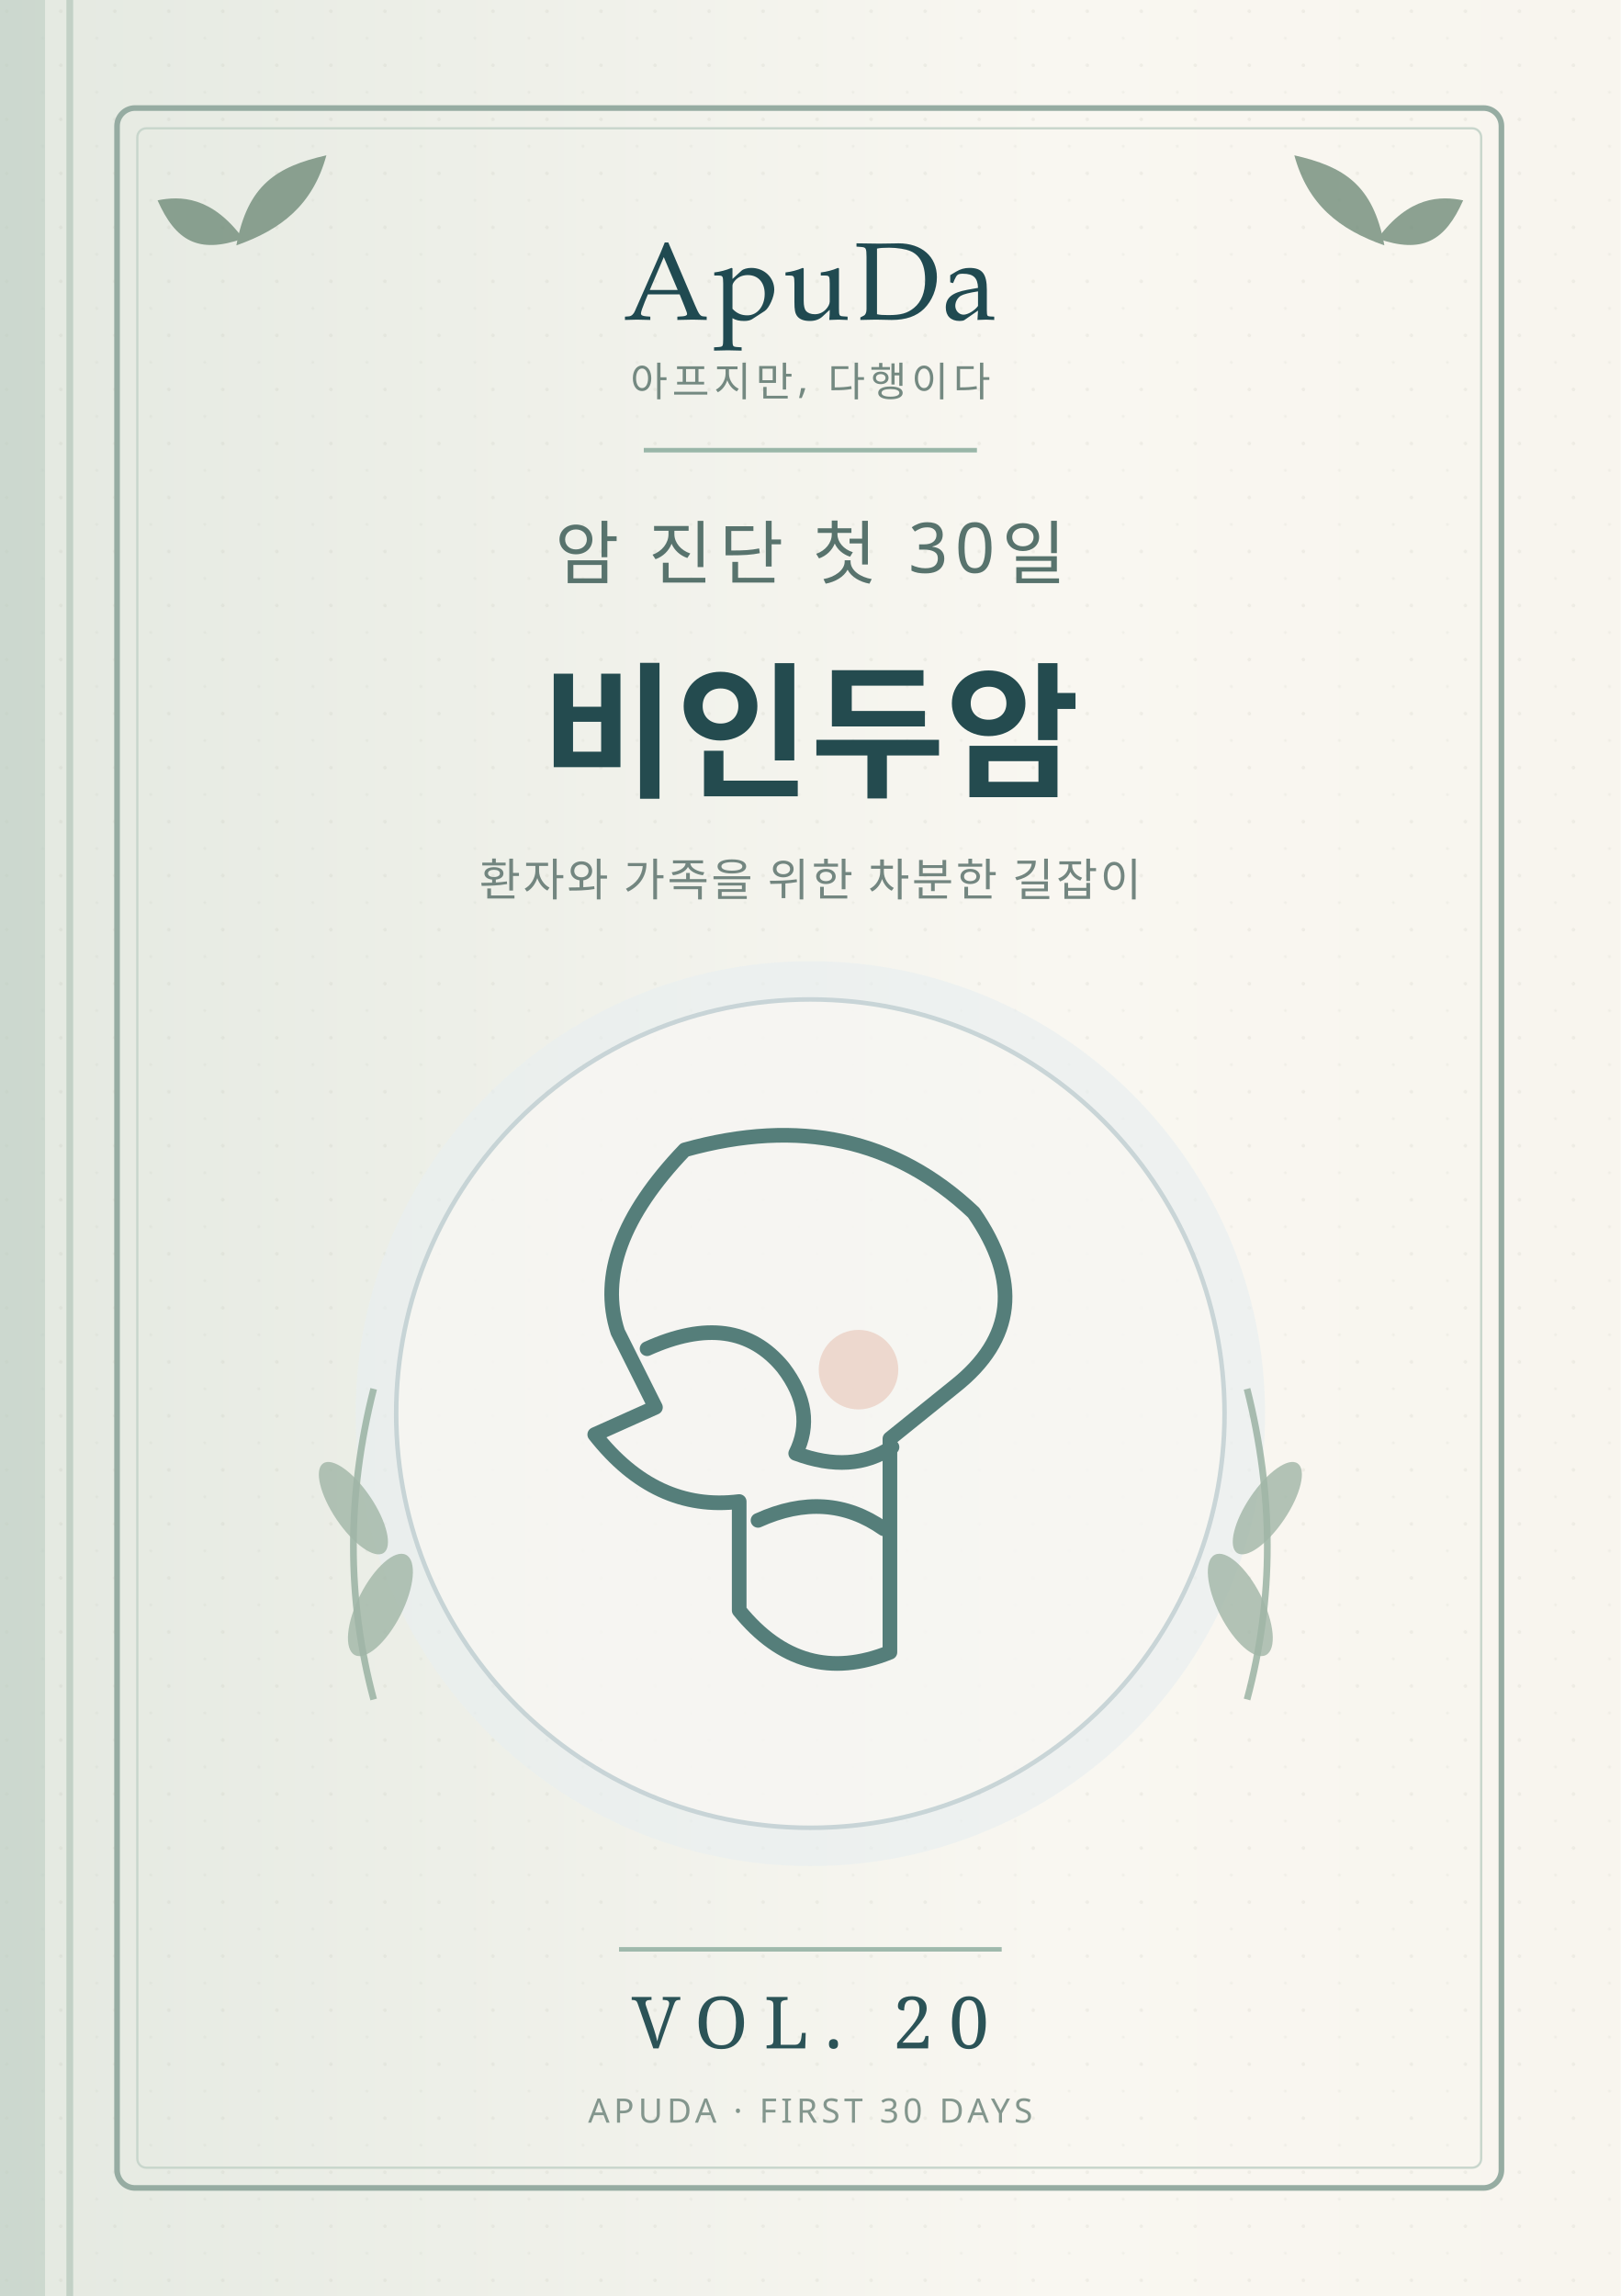
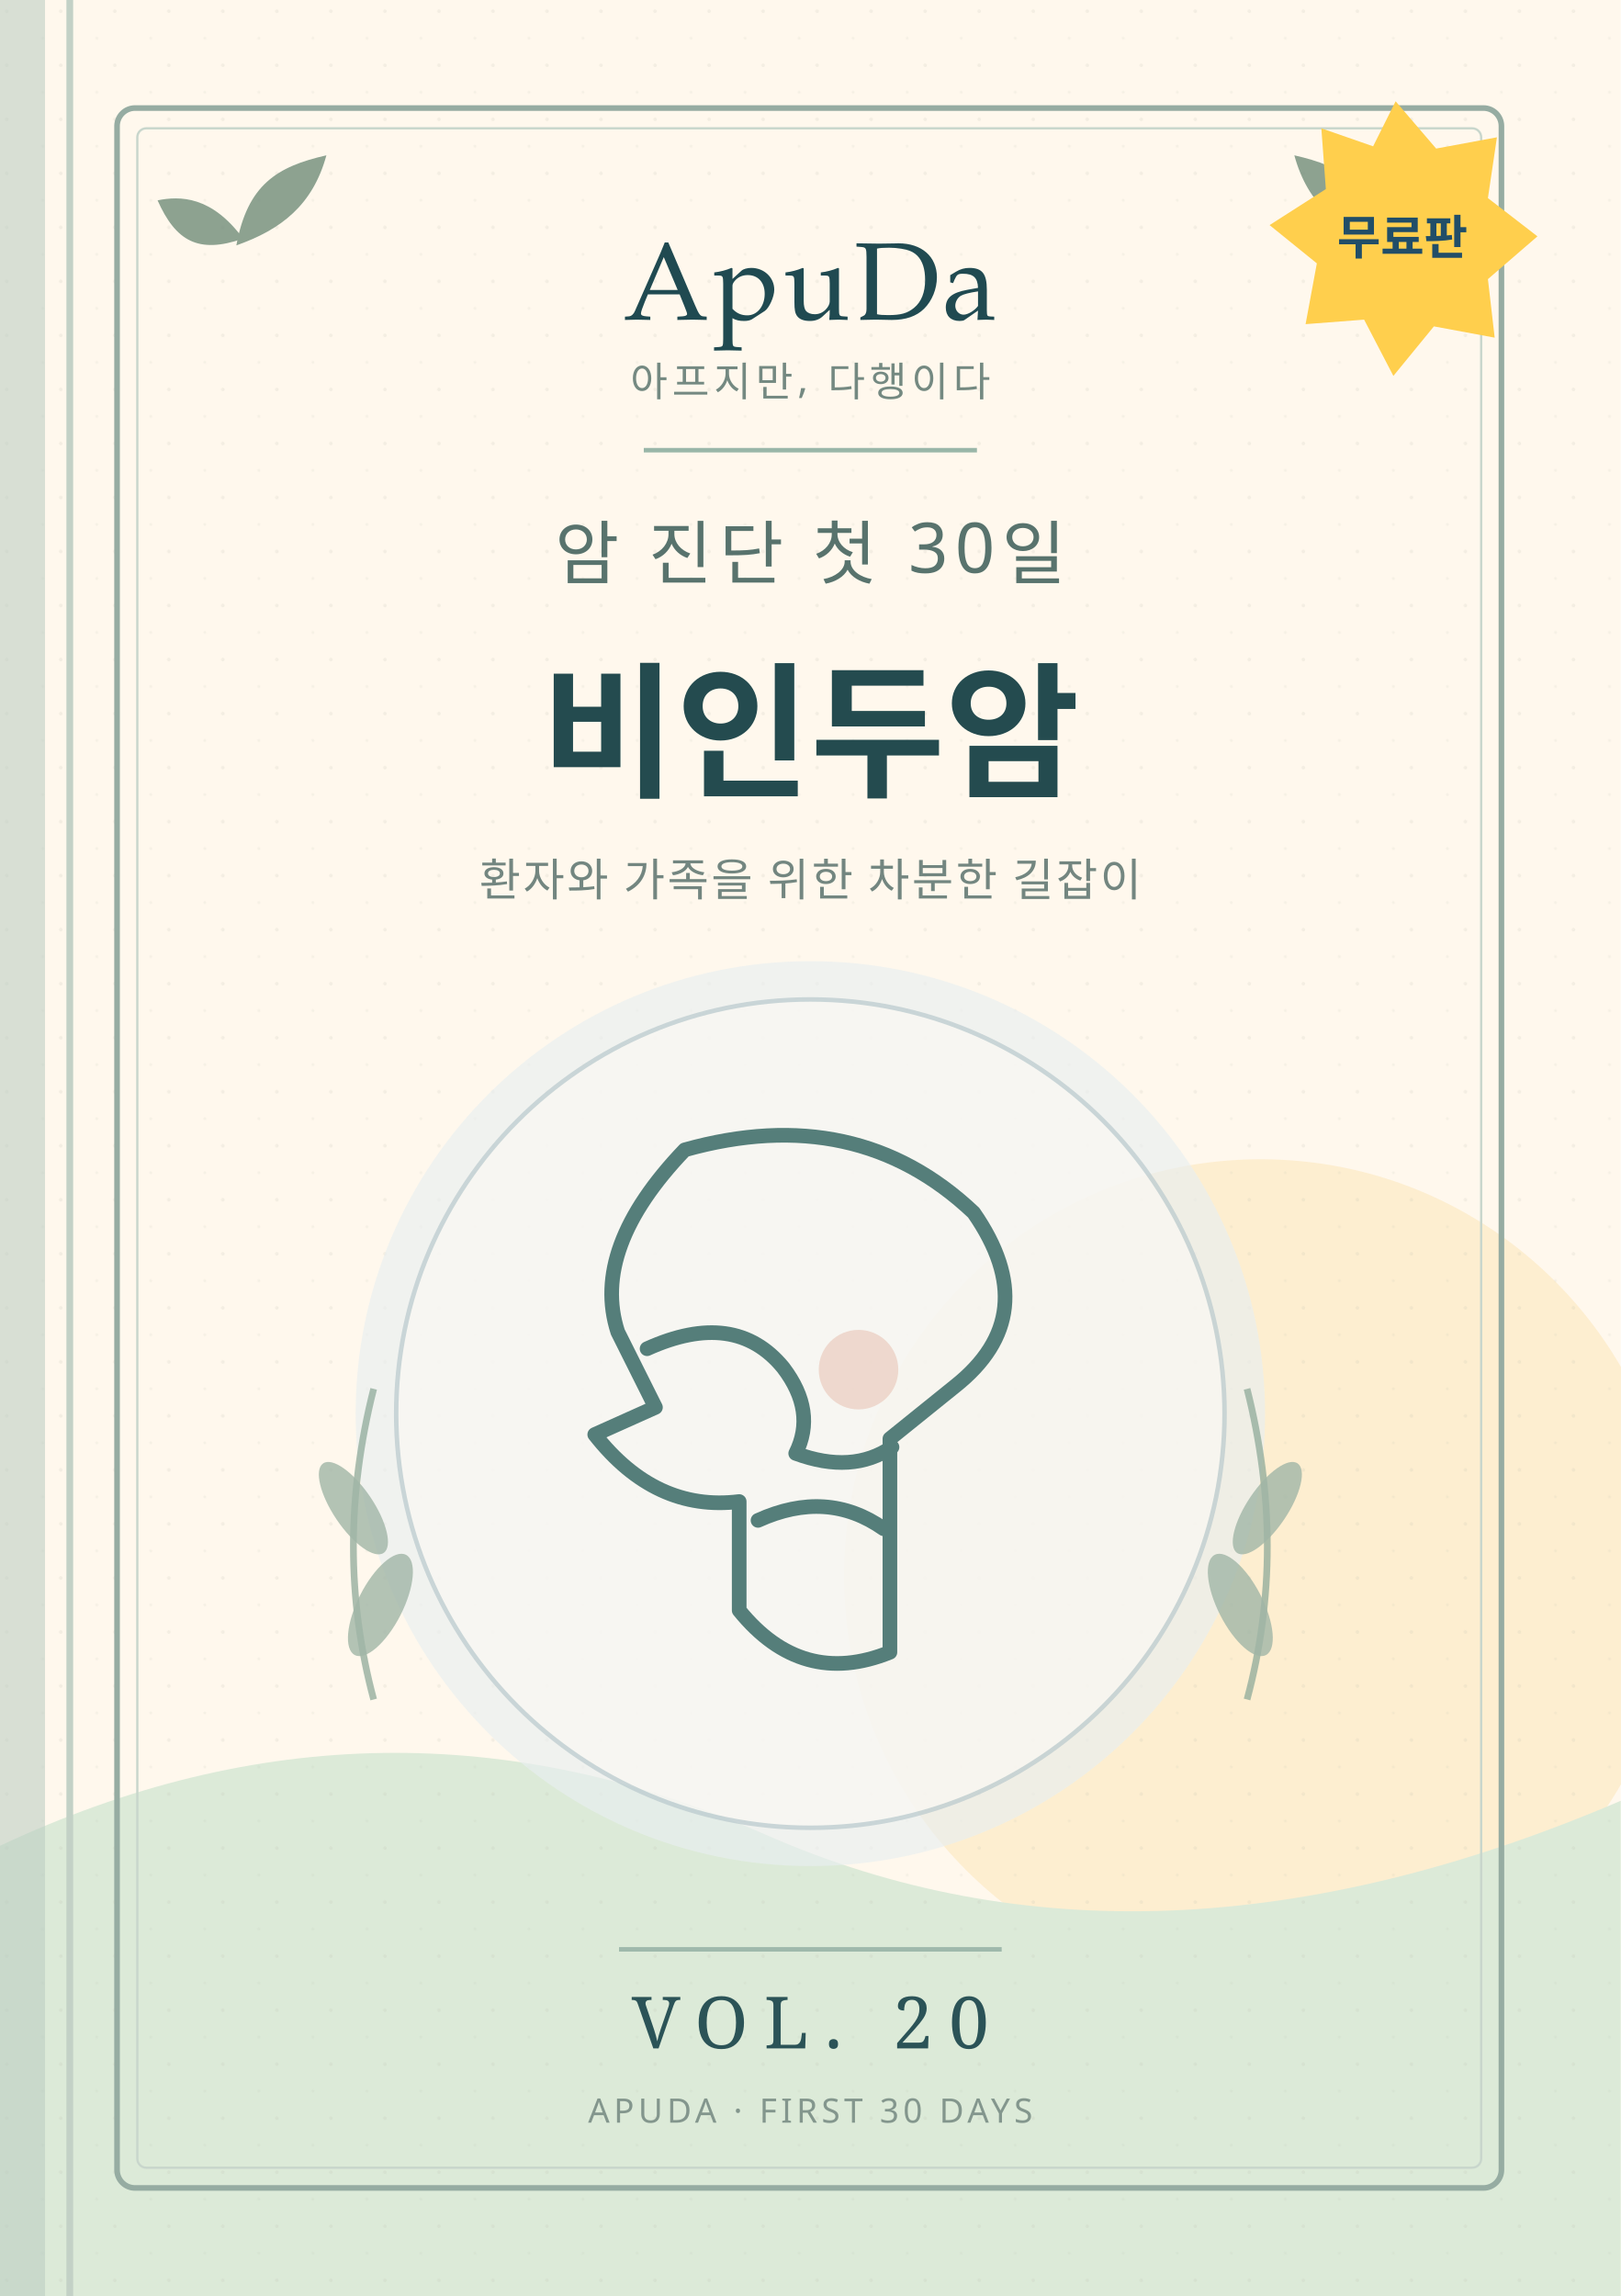
<svg xmlns="http://www.w3.org/2000/svg" width="720" height="1020" viewBox="0 0 720 1020" role="img" aria-labelledby="title description">
  <defs>
    <pattern id="paper" width="24" height="24" patternUnits="userSpaceOnUse">
      <circle cx="3" cy="5" r=".8" fill="#B6B8A9" opacity=".16" />
      <circle cx="19" cy="17" r=".65" fill="#B6B8A9" opacity=".12" />
    </pattern>
    <linearGradient id="book" x1="0" y1="0" x2="1" y2="0">
      <stop stop-color="#E4E9E1" />
      <stop offset=".65" stop-color="#F9F7F1" />
      <stop offset="1" stop-color="#F8F5EE" />
    </linearGradient>
  </defs>
-   <rect width="720" height="1020" fill="url(#book)" />
+   <rect width="720" height="1020" fill="#fff8ed" />
+   <circle cx="560" cy="700" r="185" fill="#fbe4b4" opacity=".5" />
+   <path d="M0 820 Q170 740 340 815 T720 800 V1020 H0Z" fill="#dcead8" />
  <rect width="720" height="1020" fill="url(#paper)" />
  <rect width="20" height="1020" fill="#B9CCC0" opacity=".56" />
  <path d="M31 0 V1020" stroke="#C3D1C6" stroke-width="3" />
  <rect x="52" y="48" width="615" height="924" rx="8" fill="none" stroke="#96ACA2" stroke-width="2.5" />
  <rect x="61" y="57" width="597" height="906" rx="4" fill="none" stroke="#C8D6CC" stroke-width="1" />
  <g fill="#708C79" opacity=".8">
    <path d="M105 109 C110 82 123 74 145 69 C139 91 125 102 105 109Z" />
    <path d="M108 106 C94 87 80 87 70 89 C78 107 88 113 108 106Z" />
    <path d="M615 109 C610 82 597 74 575 69 C581 91 595 102 615 109Z" />
    <path d="M612 106 C626 87 640 87 650 89 C642 107 632 113 612 106Z" />
  </g>
  <text x="360" y="142" font-family="Georgia,Palatino,serif" font-size="49" letter-spacing="1.8" text-anchor="middle" fill="#204A51">ApuDa</text>
  <text x="360" y="176" font-family="'Noto Sans KR','Malgun Gothic',sans-serif" font-size="18" text-anchor="middle" letter-spacing="2" fill="#748981">아프지만, 다행이다</text>
  <path d="M286 200 H434" stroke="#99B6A8" stroke-width="2" />
  <text x="360" y="257" font-family="'Noto Sans KR','Malgun Gothic',sans-serif" font-weight="500" font-size="31" text-anchor="middle" letter-spacing="3" fill="#58736D">암 진단 첫 30일</text>
  <g text-anchor="middle" font-family="'Noto Serif KR','Nanum Myeongjo','Malgun Gothic',serif" font-weight="700" fill="#244B4F">
    <text x="360" y="349" font-size="65">비인두암</text>
  </g>
  <text x="360" y="398" font-family="'Noto Sans KR','Malgun Gothic',sans-serif" font-size="20" text-anchor="middle" letter-spacing="1.1" fill="#738680">환자와 가족을 위한 차분한 길잡이</text>
  <ellipse cx="360" cy="628" rx="202" ry="201" fill="#E8EFF0" opacity=".66" />
  <circle cx="360" cy="628" r="184" fill="#FAF8F3" opacity=".68" stroke="#B7C7CB" stroke-width="2" />
  <g transform="translate(360 628) scale(.93)">
    <g fill="none" stroke="#557E7A" stroke-width="7" stroke-linecap="round" stroke-linejoin="round">
      <path d="M-60-126 Q22-149 78-96 Q112-47 69-13 L38 12 L38 114 Q-4 131-34 94 L-34 42 Q-74 47-103 10 L-74-3 L-92-39 Q-105-79-60-126Z" />
      <path d="M-78-31 Q-36-50-13-22 Q3-1-7 19 M-7 19 Q20 29 39 16 M-25 51 Q8 36 35 55" />
    </g>
    <circle cx="23" cy="-21" r="19" fill="#E8C4B5" fill-opacity=".6" />
  </g>
  <path d="M166 755 Q148 688 166 617 M554 755 Q572 688 554 617" stroke="#8FAA9A" stroke-width="3" fill="none" opacity=".75" />
  <g fill="#A0B5A6" opacity=".8">
    <ellipse cx="157" cy="670" rx="9" ry="24" transform="rotate(-34 157 670)" />
    <ellipse cx="169" cy="713" rx="10" ry="25" transform="rotate(27 169 713)" />
    <ellipse cx="563" cy="670" rx="9" ry="24" transform="rotate(34 563 670)" />
    <ellipse cx="551" cy="713" rx="10" ry="25" transform="rotate(-27 551 713)" />
  </g>
  <path d="M275 866 H445" stroke="#9FB9AC" stroke-width="2" />
  <text x="360" y="910" font-family="Georgia,serif" font-size="32" letter-spacing="7" text-anchor="middle" fill="#2B5357">VOL. 20</text>
  <text x="360" y="943" font-family="'Noto Sans KR','Malgun Gothic',sans-serif" font-size="15" letter-spacing="1.8" text-anchor="middle" fill="#83968D">APUDA · FIRST 30 DAYS</text>
+   <path d="M620 45 L638 66 665 61 661 88 683 105 661 124 664 150 637 145 619 167 606 142 580 144 585 117 564 100 589 84 587 57 610 65Z" fill="#ffcf4d" />
+   <text x="623" y="113" text-anchor="middle" font-size="21" font-weight="900" font-family="sans-serif" fill="#214e68">무료판</text>
</svg>
